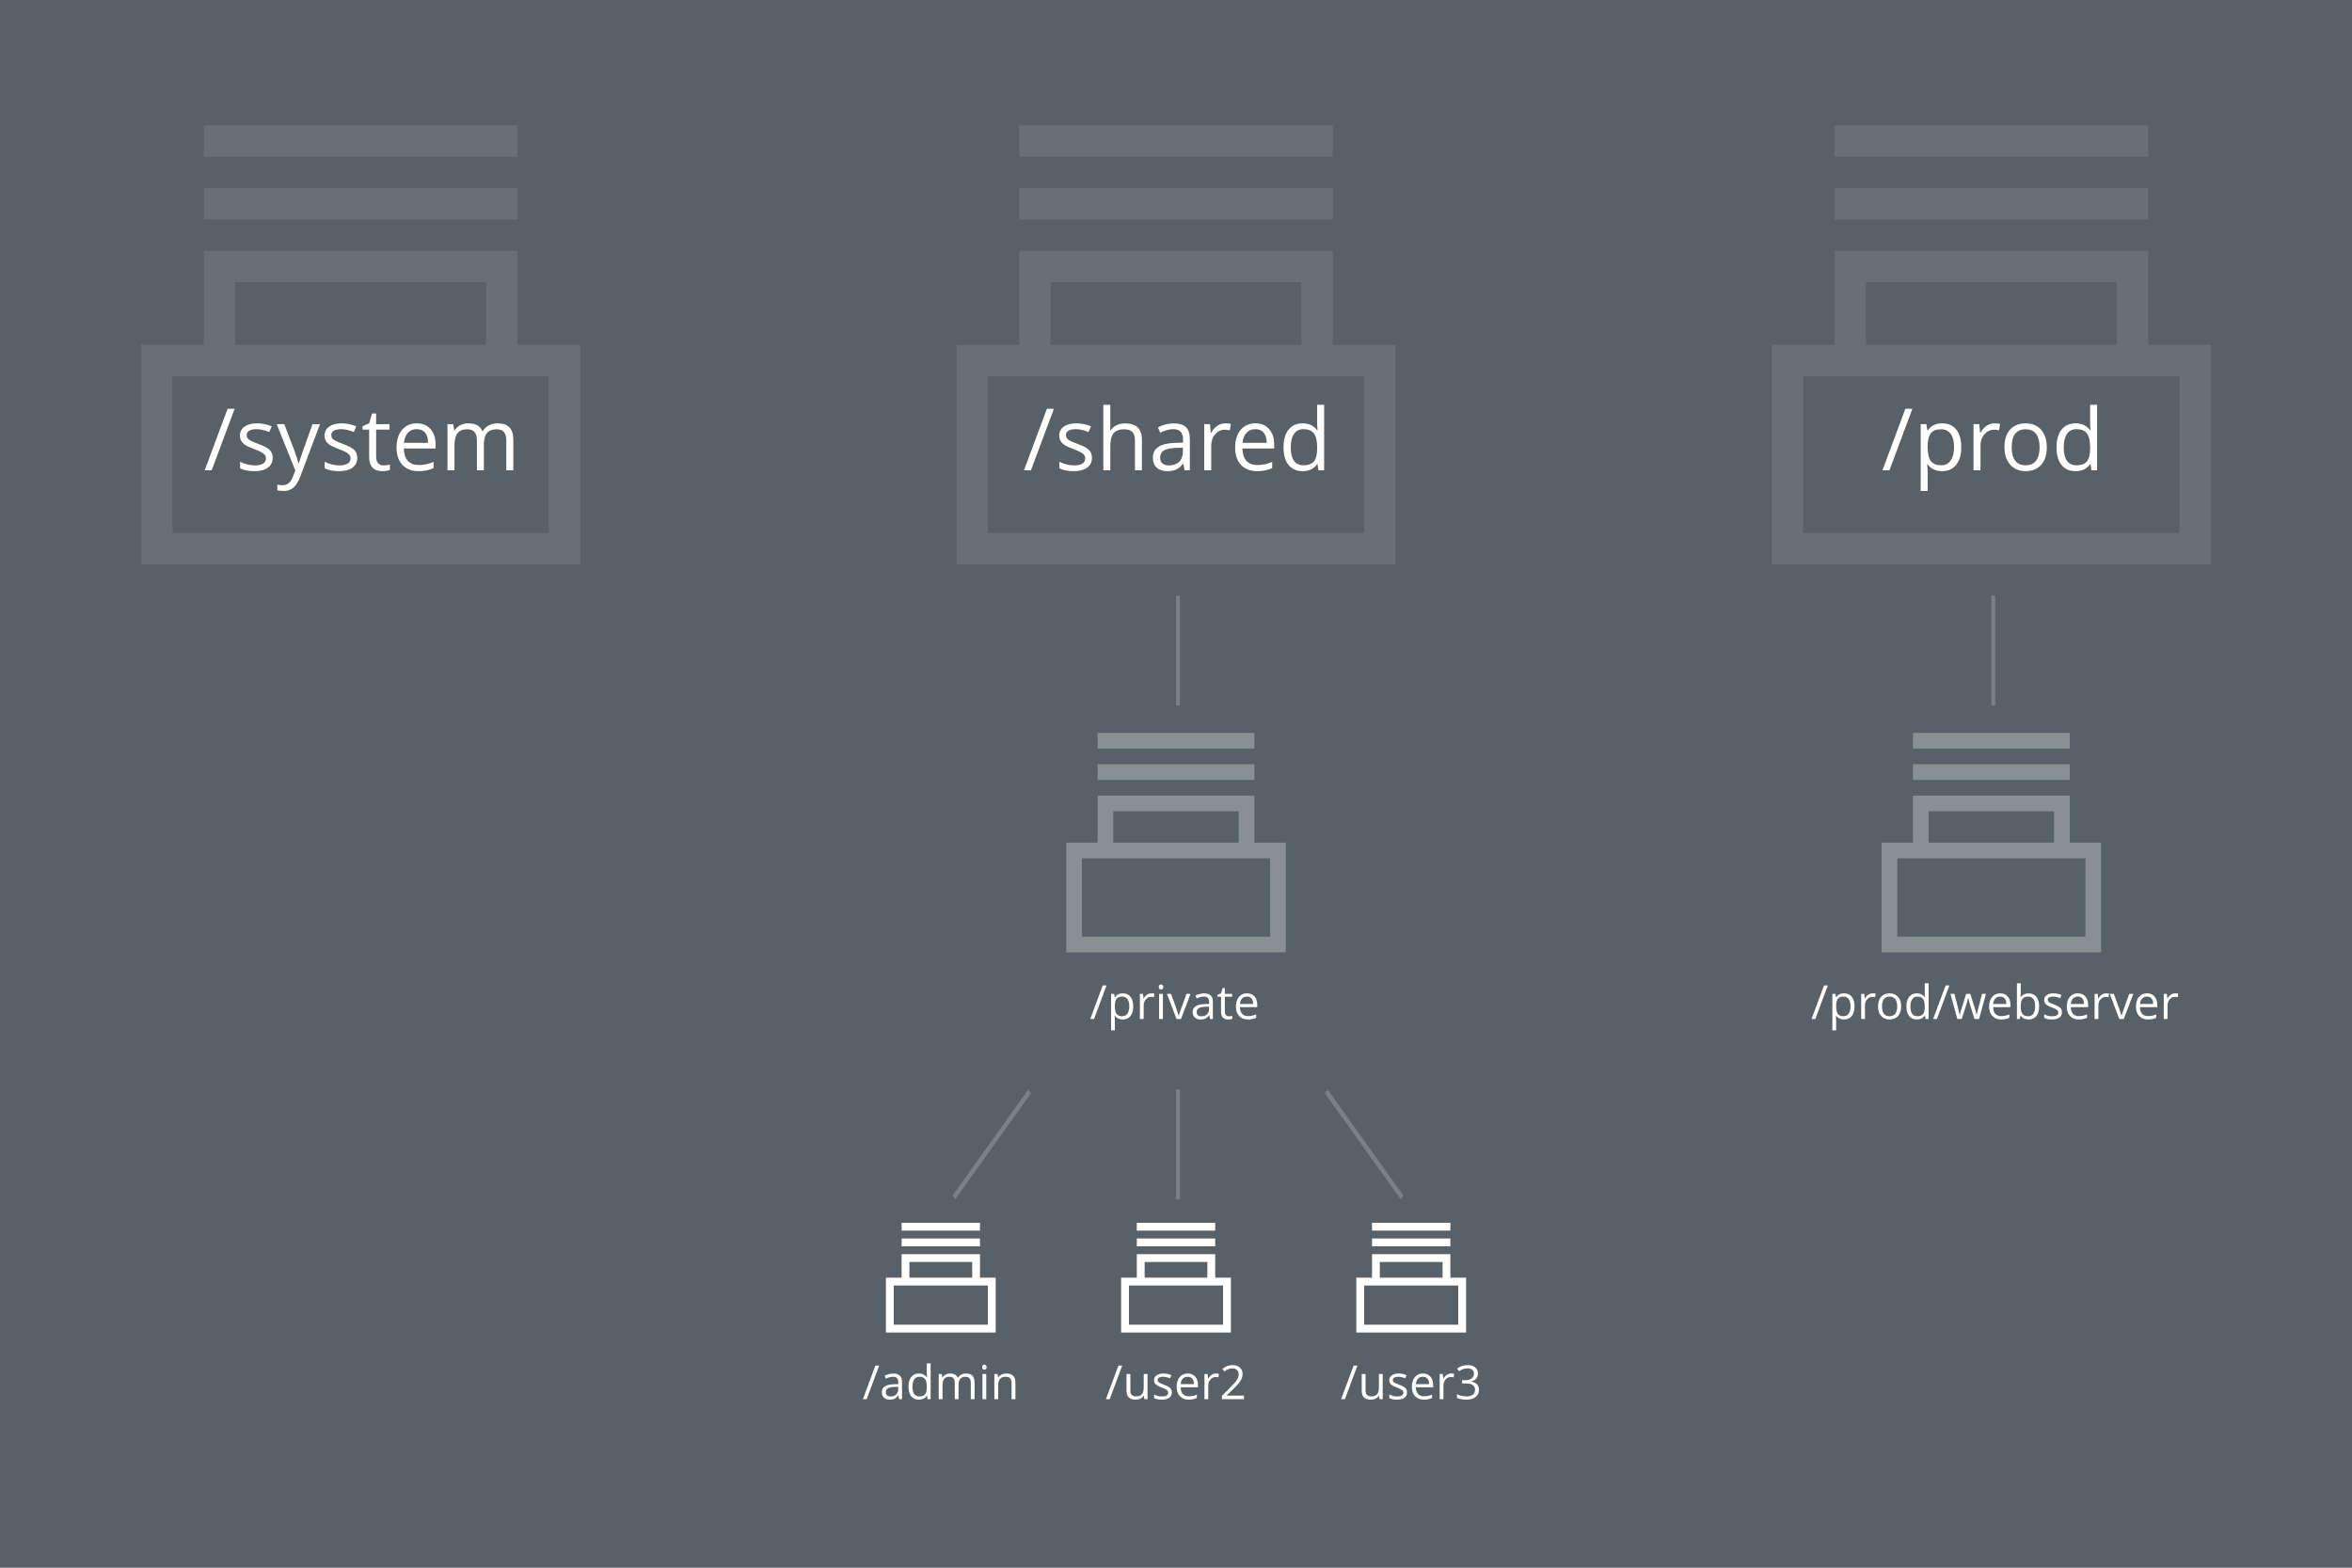
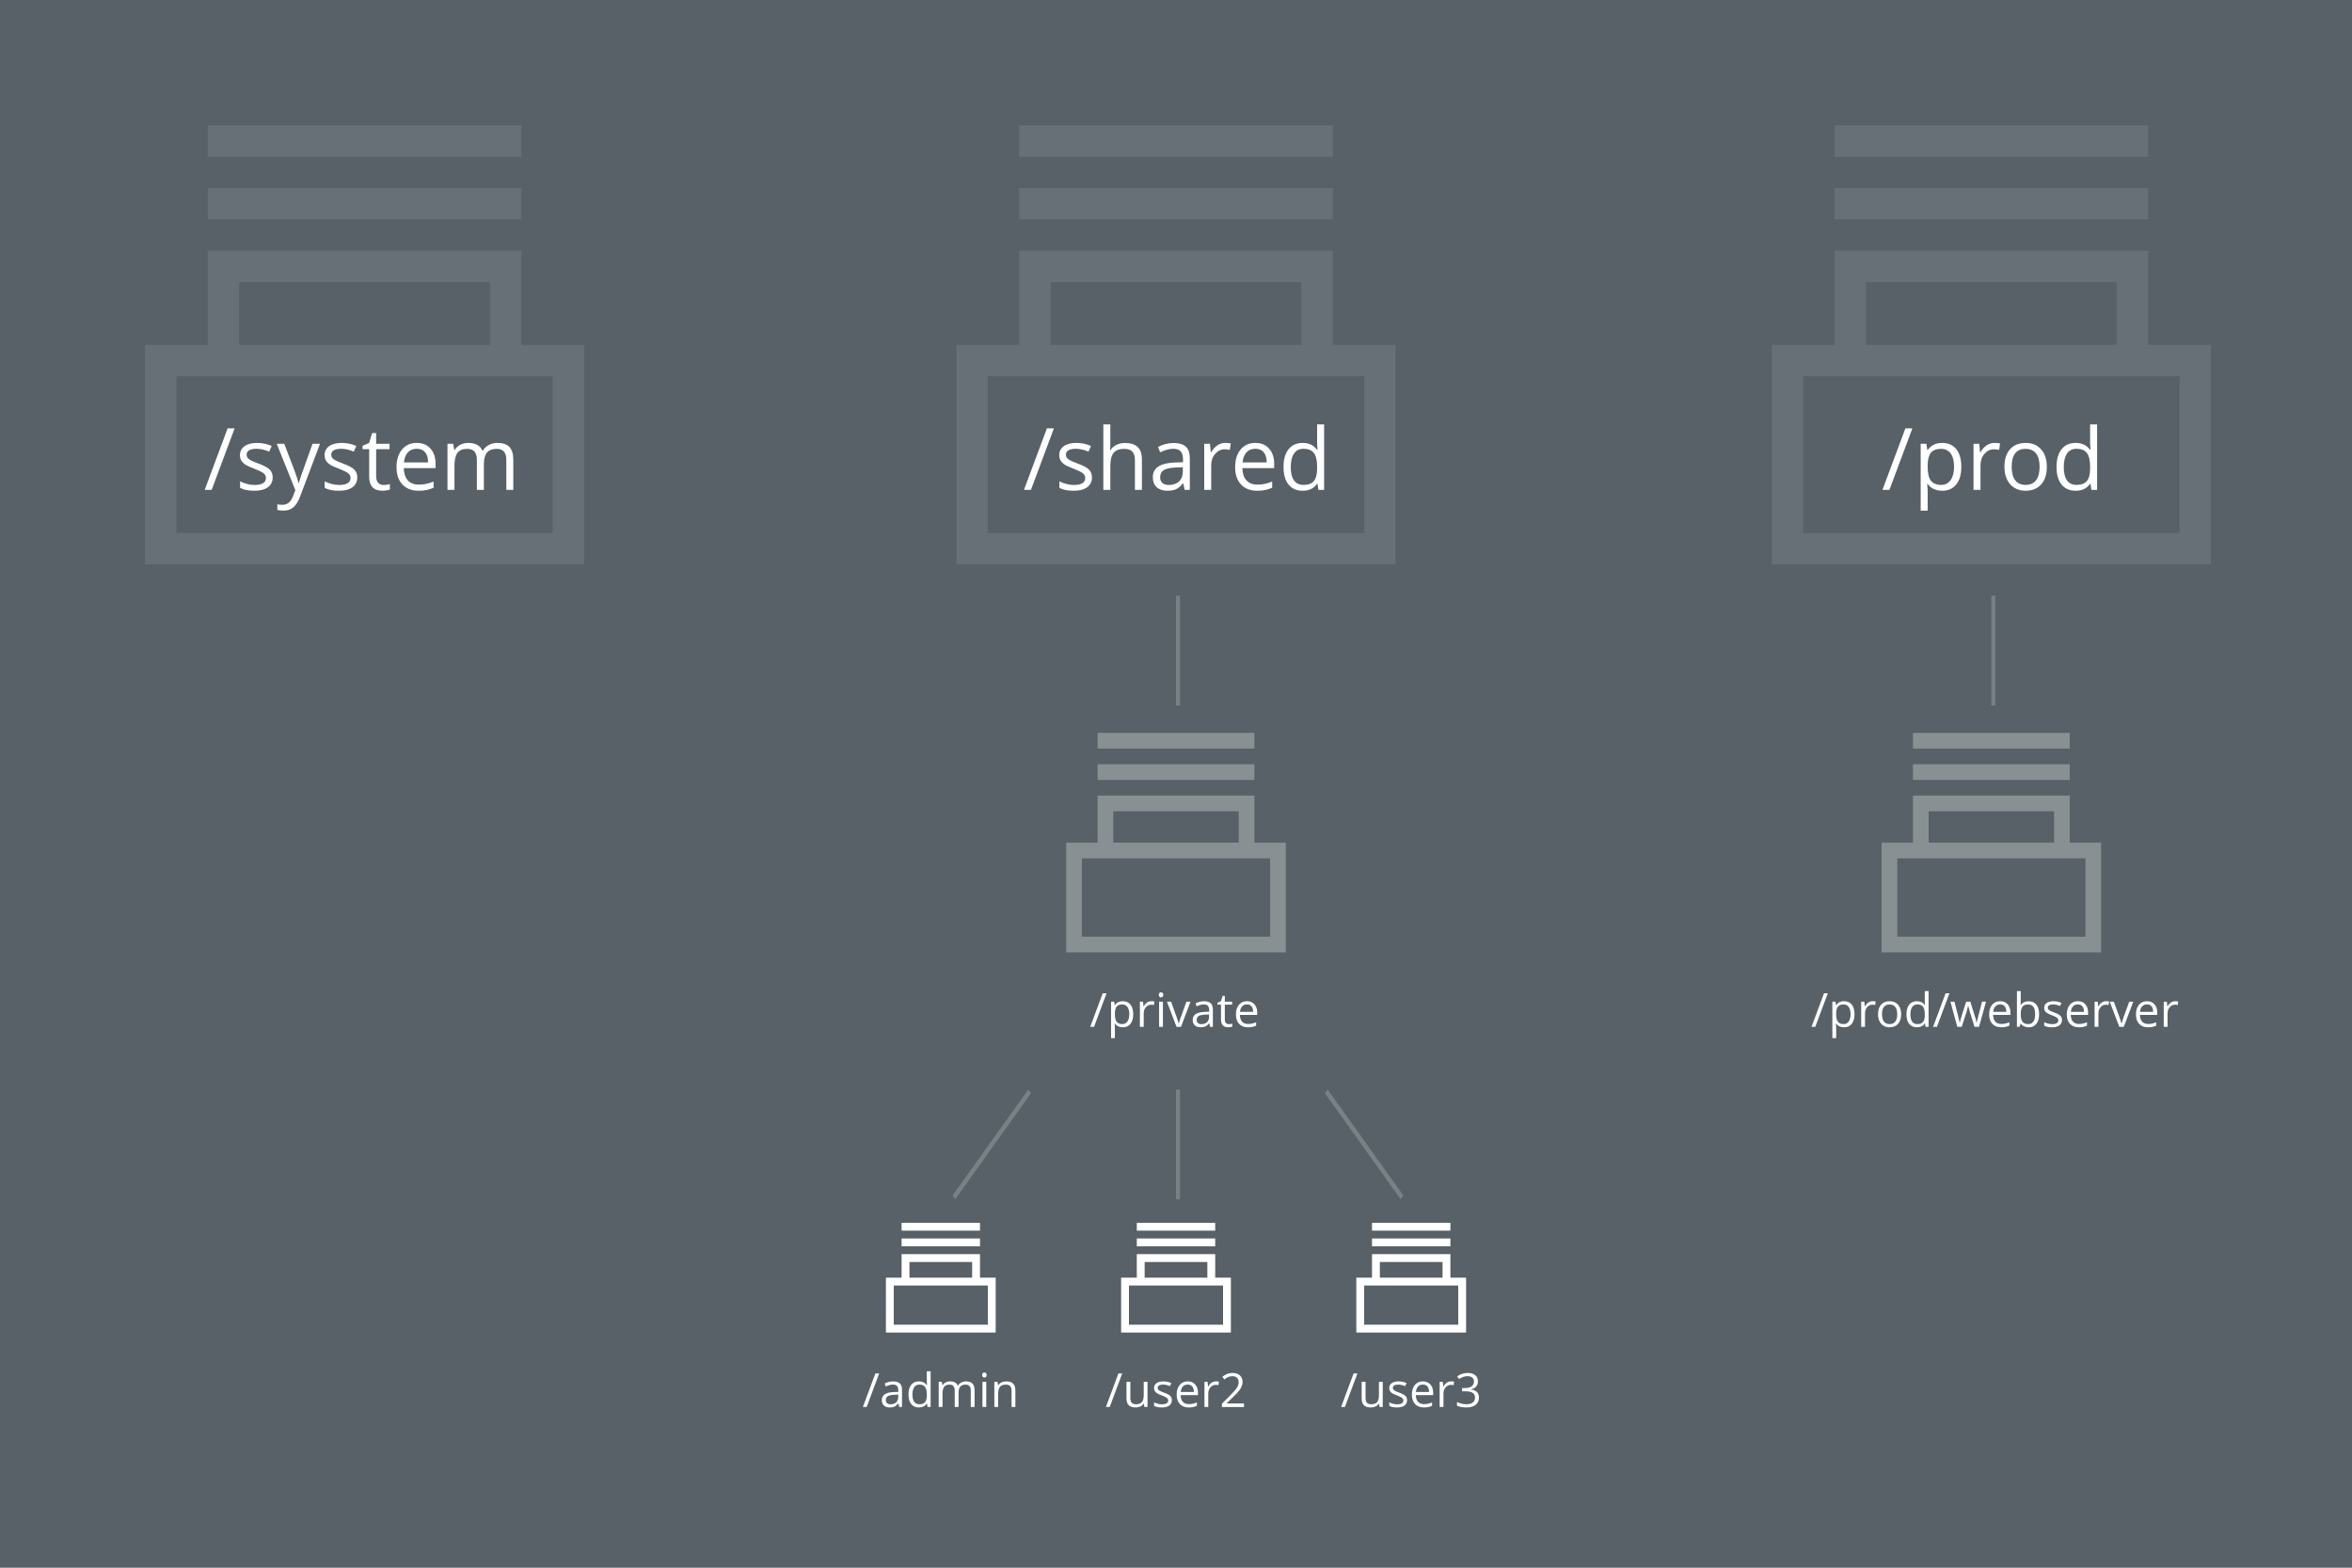
<svg xmlns="http://www.w3.org/2000/svg" width="600" height="400" viewBox="0 0 600 400">
  <g fill="none" fill-rule="evenodd">
    <path fill="#576167" d="M0 0h600v400H0z" />
-     <path d="M132 88V64H52v24H36v56h112V88h-16zM60 72h64v16H60V72zm80 64H44V96h96v40zm-8-88H52v8h80v-8zm0-16H52v8h80v-8zM340 88V64h-80v24h-16v56h112V88h-16zm-72-16h64v16h-64V72zm80 64h-96V96h96v40zm-8-88h-80v8h80v-8zm0-16h-80v8h80v-8z" fill="#FFF" fill-rule="nonzero" opacity=".1" />
+     <path d="M133 88V64H53v24H37v56h112V88h-16zM61 72h64v16H61V72zm80 64H45V96h96v40zm-8-88H53v8h80v-8zm0-16H53v8h80v-8zM340 88V64h-80v24h-16v56h112V88h-16zm-72-16h64v16h-64V72zm80 64h-96V96h96v40zm-8-88h-80v8h80v-8zm0-16h-80v8h80v-8z" fill="#FFF" fill-rule="nonzero" opacity=".1" />
    <path d="M320 215v-12h-40v12h-8v28h56v-28h-8zm-36-8h32v8h-32v-8zm40 32h-48v-20h48v20zm-4-44h-40v4h40v-4zm0-8h-40v4h40v-4z" fill="#FFF" fill-rule="nonzero" opacity=".3" />
    <path d="M250 326v-6h-20v6h-4v14h28v-14h-4zm-18-4h16v4h-16v-4zm20 16h-24v-10h24v10zm-2-22h-20v2h20v-2zm0-4h-20v2h20v-2zM310 326v-6h-20v6h-4v14h28v-14h-4zm-18-4h16v4h-16v-4zm20 16h-24v-10h24v10zm-2-22h-20v2h20v-2zm0-4h-20v2h20v-2zM370 326v-6h-20v6h-4v14h28v-14h-4zm-18-4h16v4h-16v-4zm20 16h-24v-10h24v10zm-2-22h-20v2h20v-2zm0-4h-20v2h20v-2z" fill="#FFF" fill-rule="nonzero" />
    <path d="M528 215v-12h-40v12h-8v28h56v-28h-8zm-36-8h32v8h-32v-8zm40 32h-48v-20h48v20zm-4-44h-40v4h40v-4zm0-8h-40v4h40v-4z" fill="#FFF" fill-rule="nonzero" opacity=".3" />
    <path d="M548 88V64h-80v24h-16v56h112V88h-16zm-72-16h64v16h-64V72zm80 64h-96V96h96v40zm-8-88h-80v8h80v-8zm0-16h-80v8h80v-8z" fill="#FFF" fill-rule="nonzero" opacity=".1" />
-     <text font-family="OpenSans, Open Sans" font-size="22" fill="#FFF">
-       <tspan x="52" y="120">/system</tspan>
-     </text>
-     <text font-family="OpenSans, Open Sans" font-size="22" fill="#FFF">
-       <tspan x="261" y="120">/shared</tspan>
-     </text>
-     <text font-family="OpenSans, Open Sans" font-size="12" fill="#FFF">
-       <tspan x="278" y="260">/private</tspan>
-     </text>
-     <text font-family="OpenSans, Open Sans" font-size="12" fill="#FFF">
-       <tspan x="220" y="357">/admin</tspan>
-     </text>
-     <text font-family="OpenSans, Open Sans" font-size="12" fill="#FFF">
-       <tspan x="282" y="357">/user2</tspan>
-     </text>
-     <text font-family="OpenSans, Open Sans" font-size="12" fill="#FFF">
-       <tspan x="342" y="357">/user3</tspan>
-     </text>
-     <text font-family="OpenSans, Open Sans" font-size="12" fill="#FFF">
-       <tspan x="462" y="260">/prod/webserver</tspan>
-     </text>
-     <text font-family="OpenSans, Open Sans" font-size="22" fill="#FFF">
-       <tspan x="480" y="120">/prod</tspan>
-     </text>
+     <path d="M59.853 109.295L53.998 125h-1.783l5.854-15.705h1.783zm9.71 12.493c0 1.096-.408 1.94-1.224 2.535-.818.595-1.963.892-3.44.892-1.56 0-2.777-.247-3.65-.74v-1.656a8.832 8.832 0 0 0 1.82.676 7.603 7.603 0 0 0 1.874.247c.93 0 1.647-.148 2.15-.446.5-.297.75-.75.75-1.36 0-.457-.198-.85-.595-1.175-.4-.326-1.174-.71-2.327-1.155-1.096-.408-1.875-.764-2.337-1.068-.46-.306-.805-.65-1.03-1.038-.226-.387-.34-.85-.34-1.386 0-.96.39-1.717 1.172-2.272.78-.555 1.85-.832 3.212-.832 1.267 0 2.506.258 3.716.773l-.633 1.45c-1.182-.487-2.253-.73-3.212-.73-.844 0-1.482.132-1.91.397-.43.265-.646.63-.646 1.096 0 .315.08.584.242.806.16.222.42.433.78.633.357.2 1.044.49 2.06.87 1.398.51 2.34 1.02 2.832 1.537.49.515.735 1.163.735 1.944zm1.032-8.56h1.912l2.578 6.712c.566 1.533.917 2.64 1.053 3.32h.086c.093-.365.288-.99.585-1.875.296-.884 1.268-3.604 2.916-8.158h1.912l-5.06 13.406c-.5 1.325-1.087 2.265-1.756 2.82-.67.555-1.492.832-2.466.832-.544 0-1.08-.06-1.61-.182v-1.43c.393.087.833.13 1.32.13 1.225 0 2.1-.688 2.62-2.063l.657-1.676-4.748-11.837zm20.55 8.56c0 1.096-.41 1.94-1.225 2.535-.816.595-1.962.892-3.438.892-1.56 0-2.778-.247-3.652-.74v-1.656a8.832 8.832 0 0 0 1.82.676 7.603 7.603 0 0 0 1.875.247c.93 0 1.648-.148 2.15-.446.5-.297.75-.75.75-1.36 0-.457-.198-.85-.595-1.175-.398-.326-1.173-.71-2.326-1.155-1.096-.408-1.875-.764-2.337-1.068-.46-.306-.805-.65-1.03-1.038-.226-.387-.34-.85-.34-1.386 0-.96.39-1.717 1.172-2.272.78-.555 1.85-.832 3.21-.832 1.268 0 2.507.258 3.717.773l-.633 1.45c-1.182-.487-2.253-.73-3.212-.73-.845 0-1.483.132-1.912.397-.43.265-.645.63-.645 1.096 0 .315.08.584.242.806.16.222.42.433.78.633.357.2 1.044.49 2.06.87 1.398.51 2.34 1.02 2.832 1.537.49.515.735 1.163.735 1.944zm6.703 1.955c.315 0 .62-.023.913-.07a5.91 5.91 0 0 0 .7-.145v1.365c-.194.093-.48.17-.855.23-.376.06-.714.092-1.015.092-2.278 0-3.416-1.2-3.416-3.6v-7.003h-1.687v-.86l1.687-.74.752-2.514h1.03v2.73h3.417v1.384h-3.416v6.93c0 .708.168 1.252.505 1.632.337.38.798.57 1.386.57zm8.937 1.472c-1.74 0-3.113-.53-4.12-1.59-1.006-1.06-1.51-2.532-1.51-4.415 0-1.898.47-3.405 1.403-4.522.935-1.118 2.19-1.676 3.765-1.676 1.476 0 2.643.485 3.502 1.455.86.97 1.29 2.25 1.29 3.84v1.13h-8.11c.035 1.38.384 2.43 1.046 3.146.664.716 1.596 1.074 2.8 1.074 1.267 0 2.52-.265 3.76-.795v1.59a9.437 9.437 0 0 1-1.79.586c-.56.118-1.24.177-2.035.177zm-.483-10.71c-.946 0-1.7.308-2.26.924-.564.615-.895 1.467-.995 2.555h6.155c0-1.124-.25-1.985-.752-2.583-.5-.598-1.217-.897-2.148-.897zM129.162 125v-7.66c0-.937-.2-1.64-.602-2.11-.4-.47-1.025-.704-1.87-.704-1.11 0-1.93.32-2.46.956-.53.638-.794 1.62-.794 2.944V125h-1.784v-7.66c0-.937-.2-1.64-.6-2.11-.402-.47-1.03-.704-1.88-.704-1.118 0-1.936.335-2.456 1.005-.52.67-.778 1.768-.778 3.293V125h-1.784v-11.773h1.45l.29 1.61h.086c.337-.572.812-1.02 1.424-1.342.612-.322 1.298-.483 2.057-.483 1.84 0 3.045.666 3.61 1.998h.086c.35-.616.86-1.103 1.526-1.46.666-.36 1.425-.538 2.277-.538 1.33 0 2.328.342 2.99 1.026.663.684.994 1.777.994 3.28V125h-1.783zM268.853 109.295L262.998 125h-1.783l5.854-15.705h1.783zm9.71 12.493c0 1.096-.408 1.94-1.224 2.535-.818.595-1.963.892-3.44.892-1.56 0-2.777-.247-3.65-.74v-1.656a8.833 8.833 0 0 0 1.82.676 7.603 7.603 0 0 0 1.874.247c.93 0 1.647-.148 2.15-.446.5-.297.75-.75.75-1.36 0-.457-.198-.85-.595-1.175-.4-.326-1.174-.71-2.327-1.155-1.096-.408-1.875-.764-2.337-1.068-.46-.306-.805-.65-1.03-1.038-.226-.387-.34-.85-.34-1.386 0-.96.39-1.717 1.172-2.272.78-.555 1.85-.832 3.212-.832 1.267 0 2.506.258 3.716.773l-.633 1.45c-1.182-.487-2.253-.73-3.212-.73-.844 0-1.482.132-1.91.397-.43.265-.646.63-.646 1.096 0 .315.08.584.242.806.16.222.42.433.78.633.357.2 1.044.49 2.06.87 1.398.51 2.34 1.02 2.832 1.537.49.515.735 1.163.735 1.944zM289.52 125v-7.616c0-.96-.218-1.676-.655-2.15-.437-.47-1.12-.708-2.052-.708-1.238 0-2.143.337-2.712 1.01-.568.673-.853 1.776-.853 3.31V125h-1.783v-16.715h1.783v5.06c0 .608-.03 1.113-.086 1.514h.11c.35-.566.85-1.012 1.497-1.338.648-.326 1.388-.49 2.218-.49 1.44 0 2.52.343 3.24 1.027.72.683 1.08 1.77 1.08 3.26V125h-1.784zm12.687 0l-.354-1.676h-.086c-.588.738-1.173 1.237-1.757 1.5-.583.26-1.312.39-2.186.39-1.167 0-2.082-.3-2.744-.9-.663-.603-.994-1.46-.994-2.57 0-2.376 1.9-3.623 5.704-3.737l1.998-.065v-.73c0-.924-.2-1.606-.596-2.046-.398-.44-1.033-.66-1.907-.66-.98 0-2.09.3-3.33.9l-.548-1.363a8.38 8.38 0 0 1 1.907-.74c.69-.18 1.384-.27 2.08-.27 1.402 0 2.442.312 3.12.935.676.623 1.014 1.622 1.014 2.997V125h-1.32zm-4.028-1.257c1.11 0 1.98-.304 2.614-.913.634-.61.95-1.46.95-2.557v-1.063l-1.782.075c-1.418.05-2.44.27-3.067.66-.627.39-.94.998-.94 1.822 0 .644.195 1.135.586 1.47.39.338.937.506 1.64.506zm14.393-10.73c.523 0 .992.042 1.407.128l-.247 1.655a6.074 6.074 0 0 0-1.29-.16c-.95 0-1.766.386-2.443 1.16-.676.772-1.015 1.736-1.015 2.89V125h-1.783v-11.773h1.472l.204 2.18h.086c.437-.766.963-1.357 1.58-1.772a3.555 3.555 0 0 1 2.03-.623zm8.143 12.202c-1.74 0-3.114-.53-4.12-1.59-1.006-1.06-1.51-2.532-1.51-4.415 0-1.898.468-3.405 1.403-4.522.933-1.118 2.188-1.676 3.764-1.676 1.475 0 2.642.485 3.502 1.455.86.97 1.29 2.25 1.29 3.84v1.13h-8.11c.034 1.38.383 2.43 1.046 3.146.662.716 1.595 1.074 2.798 1.074 1.268 0 2.52-.265 3.76-.795v1.59a9.437 9.437 0 0 1-1.79.586c-.56.118-1.24.177-2.034.177zm-.484-10.71c-.945 0-1.7.308-2.26.924-.563.615-.894 1.467-.994 2.555h6.155c0-1.124-.25-1.985-.752-2.583-.5-.598-1.217-.897-2.148-.897zm15.867 8.916H336c-.824 1.197-2.055 1.795-3.695 1.795-1.54 0-2.738-.527-3.594-1.58-.855-1.052-1.283-2.55-1.283-4.49 0-1.94.43-3.448 1.29-4.522.858-1.074 2.054-1.61 3.587-1.61 1.597 0 2.82.58 3.673 1.74h.14l-.075-.85-.043-.827v-4.79h1.783V125h-1.45l-.236-1.58zm-3.568.302c1.218 0 2.1-.332 2.648-.994.548-.662.822-1.73.822-3.207v-.374c0-1.67-.278-2.86-.833-3.572-.556-.713-1.442-1.07-2.66-1.07-1.045 0-1.845.407-2.4 1.22-.555.813-.833 1.96-.833 3.443 0 1.504.276 2.64.827 3.405.552.767 1.36 1.15 2.428 1.15zM282.283 253.434L279.09 262h-.973l3.194-8.566h.973zm4.143 8.683c-.418 0-.8-.077-1.146-.23a2.154 2.154 0 0 1-.87-.713h-.07c.047.375.07.73.07 1.066v2.643h-.973v-9.305h.792l.133.88h.047c.25-.353.54-.606.873-.763a2.654 2.654 0 0 1 1.143-.234c.85 0 1.51.292 1.97.874.464.582.696 1.398.696 2.45 0 1.054-.236 1.873-.706 2.457-.47.585-1.124.877-1.96.877zm-.14-5.83c-.657 0-1.132.182-1.425.545-.292.363-.442.94-.45 1.734v.217c0 .903.15 1.548.45 1.937.302.388.785.583 1.45.583.553 0 .988-.225 1.302-.674.315-.45.472-1.07.472-1.86 0-.8-.157-1.414-.472-1.84-.314-.43-.757-.643-1.327-.643zm7.435-.826c.286 0 .542.024.768.07l-.134.904c-.266-.06-.5-.088-.704-.088-.52 0-.963.21-1.333.633-.37.42-.553.946-.553 1.575V262h-.973v-6.422h.804l.11 1.19h.048c.238-.418.525-.74.86-.967a1.94 1.94 0 0 1 1.11-.34zm2.942 6.54h-.973v-6.422h.972V262zm-1.055-8.162c0-.223.055-.386.164-.49a.573.573 0 0 1 .412-.155c.156 0 .29.053.404.16.113.104.17.266.17.485 0 .22-.057.382-.17.49a.567.567 0 0 1-.404.16.562.562 0 0 1-.41-.16c-.11-.108-.165-.27-.165-.49zM300.13 262l-2.437-6.422h1.043l1.383 3.81c.312.89.495 1.467.55 1.733h.047c.043-.206.18-.635.407-1.285.23-.65.74-2.07 1.538-4.257h1.043L301.268 262h-1.137zm8.556 0l-.194-.914h-.047c-.32.402-.64.675-.958.817-.318.143-.716.214-1.192.214-.637 0-1.136-.164-1.497-.492-.36-.328-.542-.795-.542-1.4 0-1.297 1.037-1.977 3.11-2.04l1.09-.035v-.398c0-.504-.107-.876-.324-1.116-.217-.24-.564-.36-1.04-.36-.535 0-1.14.163-1.817.492l-.298-.745a4.57 4.57 0 0 1 1.04-.404 4.504 4.504 0 0 1 1.133-.147c.766 0 1.333.17 1.703.51.37.34.553.884.553 1.634V262h-.72zm-2.198-.686c.606 0 1.08-.166 1.427-.498.346-.332.52-.796.52-1.394v-.58l-.974.04c-.773.028-1.33.148-1.672.36-.342.214-.513.545-.513.994 0 .352.107.62.32.803.213.183.51.274.893.274zm6.996 0c.172 0 .338-.012.498-.038.16-.025.288-.05.38-.08v.745c-.104.052-.26.094-.465.127-.205.034-.39.05-.553.05-1.242 0-1.864-.654-1.864-1.963v-3.82h-.92v-.47l.92-.403.41-1.37h.563v1.488h1.863v.756h-1.863v3.78c0 .386.092.683.276.89.182.207.434.31.754.31zm4.875.803c-.95 0-1.7-.29-2.248-.867-.55-.578-.823-1.38-.823-2.408 0-1.035.254-1.858.764-2.467.51-.61 1.194-.914 2.053-.914.805 0 1.442.266 1.91.795.47.53.704 1.227.704 2.095v.615h-4.423c.02.754.21 1.326.57 1.717.362.39.87.586 1.528.586.69 0 1.375-.145 2.05-.434v.867c-.343.15-.67.256-.975.32a5.483 5.483 0 0 1-1.11.097zm-.264-5.842c-.516 0-.927.168-1.234.504-.306.335-.487.8-.542 1.394h3.358c0-.613-.137-1.083-.41-1.41-.274-.326-.664-.49-1.172-.49zM224.283 350.434L221.09 359h-.973l3.194-8.566h.973zm5.104 8.566l-.194-.914h-.047c-.32.402-.64.675-.958.817-.318.143-.715.214-1.192.214-.637 0-1.136-.164-1.497-.492-.362-.328-.543-.795-.543-1.4 0-1.297 1.037-1.977 3.11-2.04l1.09-.035v-.398c0-.504-.107-.876-.324-1.116-.217-.24-.563-.36-1.04-.36-.535 0-1.14.163-1.816.492l-.3-.745a4.57 4.57 0 0 1 1.04-.404 4.504 4.504 0 0 1 1.135-.147c.765 0 1.333.17 1.702.51.37.34.553.884.553 1.634V359h-.72zm-2.198-.686c.605 0 1.08-.166 1.426-.498.346-.332.52-.796.52-1.394v-.58l-.974.04c-.773.028-1.33.148-1.673.36-.343.214-.513.545-.513.994 0 .352.106.62.32.803.212.183.51.274.892.274zm9.292-.175h-.052c-.45.65-1.12.977-2.016.977-.84 0-1.493-.287-1.96-.86-.467-.575-.7-1.392-.7-2.45 0-1.06.234-1.88.703-2.467.47-.586 1.12-.88 1.957-.88.87 0 1.54.317 2.004.95h.076l-.04-.463-.024-.45v-2.614h.972V359h-.79l-.13-.86zm-1.945.163c.664 0 1.146-.18 1.444-.542.3-.36.45-.944.45-1.748v-.205c0-.91-.152-1.56-.454-1.95-.303-.387-.787-.582-1.45-.582-.57 0-1.007.222-1.31.665-.303.444-.454 1.07-.454 1.878 0 .82.15 1.44.45 1.858.302.418.743.627 1.325.627zm13.113.697v-4.178c0-.51-.11-.895-.328-1.15-.218-.257-.558-.385-1.02-.385-.605 0-1.052.174-1.34.522-.29.346-.435.88-.435 1.604V359h-.972v-4.178c0-.51-.11-.895-.328-1.15-.22-.257-.56-.385-1.026-.385-.608 0-1.054.183-1.338.548-.283.365-.424.964-.424 1.796V359h-.973v-6.422h.79l.16.88h.046c.185-.313.443-.558.777-.733a2.372 2.372 0 0 1 1.122-.264c1.003 0 1.66.364 1.968 1.09h.047c.19-.335.47-.6.832-.796a2.582 2.582 0 0 1 1.242-.293c.726 0 1.27.187 1.63.56.362.374.543.97.543 1.79V359h-.973zm3.95 0h-.973v-6.422h.973V359zm-1.055-8.162c0-.223.055-.386.164-.49a.573.573 0 0 1 .41-.155c.155 0 .29.053.403.16.114.104.17.266.17.485 0 .22-.056.382-.17.49a.567.567 0 0 1-.404.16.562.562 0 0 1-.41-.16c-.11-.108-.165-.27-.165-.49zm7.512 8.162v-4.154c0-.524-.12-.914-.358-1.172-.24-.258-.612-.387-1.12-.387-.672 0-1.164.182-1.476.545-.313.363-.47.963-.47 1.8V359h-.972v-6.422h.79l.16.88h.046c.2-.317.48-.562.838-.736.36-.174.76-.26 1.2-.26.775 0 1.357.185 1.747.56.39.372.586.968.586 1.79V359h-.973zM286.283 350.434L283.09 359h-.973l3.194-8.566h.973zm2.07 2.144v4.166c0 .524.118.914.356 1.172.237.258.61.387 1.118.387.672 0 1.163-.184 1.474-.55.31-.368.466-.968.466-1.8v-3.375h.972V359h-.803l-.14-.86h-.053c-.2.315-.475.557-.83.725a2.787 2.787 0 0 1-1.21.252c-.78 0-1.365-.185-1.754-.556-.388-.37-.583-.964-.583-1.78v-4.202h.985zm10.592 4.67c0 .598-.222 1.06-.668 1.383-.445.325-1.07.487-1.875.487-.85 0-1.515-.135-1.992-.404v-.902c.31.157.64.28.993.37.354.09.695.134 1.023.134.508 0 .898-.08 1.172-.243.273-.16.41-.408.41-.74 0-.25-.11-.464-.325-.642-.217-.177-.64-.387-1.27-.63-.597-.222-1.02-.416-1.273-.582a1.74 1.74 0 0 1-.563-.566 1.475 1.475 0 0 1-.184-.756c0-.523.212-.936.638-1.24.427-.302 1.01-.453 1.753-.453.692 0 1.367.142 2.028.423l-.345.79c-.645-.265-1.23-.398-1.752-.398-.46 0-.81.073-1.043.217-.234.145-.352.344-.352.598 0 .172.044.318.132.44.088.12.23.236.425.345.195.11.57.268 1.125.475.762.277 1.276.556 1.544.837.268.282.4.635.4 1.06zm4.295 1.87c-.95 0-1.698-.29-2.247-.868-.55-.578-.823-1.38-.823-2.408 0-1.035.255-1.858.765-2.467.51-.61 1.194-.914 2.053-.914.805 0 1.442.266 1.91.795.47.53.704 1.227.704 2.095v.615h-4.424c.02.754.21 1.326.57 1.717.362.39.87.586 1.527.586.692 0 1.375-.145 2.05-.434v.867c-.343.15-.668.256-.974.32a5.483 5.483 0 0 1-1.11.097zm-.263-5.843c-.516 0-.927.168-1.234.504-.306.335-.487.8-.542 1.394h3.36c0-.613-.138-1.083-.412-1.41-.273-.326-.664-.49-1.17-.49zm7.212-.814c.285 0 .54.024.767.07l-.135.904c-.265-.06-.5-.088-.703-.088-.52 0-.965.21-1.334.633-.37.42-.554.946-.554 1.575V359h-.972v-6.422h.803l.11 1.19h.048c.24-.418.526-.74.862-.967a1.94 1.94 0 0 1 1.107-.34zm7.154 6.54h-5.63v-.838l2.255-2.267c.686-.696 1.14-1.192 1.358-1.49.22-.296.383-.585.492-.866.11-.282.164-.585.164-.91 0-.456-.138-.818-.416-1.086-.277-.268-.662-.4-1.154-.4-.355 0-.692.057-1.01.174-.32.118-.674.33-1.064.64l-.516-.663c.79-.656 1.65-.984 2.578-.984.805 0 1.436.207 1.893.62.457.41.685.965.685 1.66 0 .543-.152 1.08-.457 1.61-.304.532-.875 1.204-1.71 2.017l-1.875 1.834v.048h4.406V359zM346.283 350.434L343.09 359h-.973l3.194-8.566h.973zm2.07 2.144v4.166c0 .524.118.914.356 1.172.237.258.61.387 1.118.387.672 0 1.163-.184 1.474-.55.31-.368.466-.968.466-1.8v-3.375h.972V359h-.803l-.14-.86h-.053c-.2.315-.475.557-.83.725a2.787 2.787 0 0 1-1.21.252c-.78 0-1.365-.185-1.754-.556-.388-.37-.583-.964-.583-1.78v-4.202h.985zm10.592 4.67c0 .598-.222 1.06-.668 1.383-.445.325-1.07.487-1.875.487-.85 0-1.515-.135-1.992-.404v-.902c.31.157.64.28.993.37.354.09.695.134 1.023.134.508 0 .898-.08 1.172-.243.273-.16.41-.408.41-.74 0-.25-.11-.464-.325-.642-.217-.177-.64-.387-1.27-.63-.597-.222-1.02-.416-1.273-.582a1.74 1.74 0 0 1-.563-.566 1.475 1.475 0 0 1-.184-.756c0-.523.212-.936.638-1.24.427-.302 1.01-.453 1.753-.453.692 0 1.367.142 2.028.423l-.345.79c-.645-.265-1.23-.398-1.752-.398-.46 0-.81.073-1.043.217-.234.145-.352.344-.352.598 0 .172.044.318.132.44.088.12.23.236.425.345.195.11.57.268 1.125.475.762.277 1.276.556 1.544.837.268.282.4.635.4 1.06zm4.295 1.87c-.95 0-1.698-.29-2.247-.868-.55-.578-.823-1.38-.823-2.408 0-1.035.255-1.858.765-2.467.51-.61 1.194-.914 2.053-.914.805 0 1.442.266 1.91.795.47.53.704 1.227.704 2.095v.615h-4.424c.02.754.21 1.326.57 1.717.362.39.87.586 1.527.586.692 0 1.375-.145 2.05-.434v.867c-.343.15-.668.256-.974.32a5.483 5.483 0 0 1-1.11.097zm-.263-5.843c-.516 0-.927.168-1.234.504-.306.335-.487.8-.542 1.394h3.36c0-.613-.138-1.083-.412-1.41-.273-.326-.664-.49-1.17-.49zm7.212-.814c.285 0 .54.024.767.07l-.135.904c-.265-.06-.5-.088-.703-.088-.52 0-.965.21-1.334.633-.37.42-.554.946-.554 1.575V359h-.972v-6.422h.803l.11 1.19h.048c.24-.418.526-.74.862-.967a1.94 1.94 0 0 1 1.107-.34zm6.83-.01c0 .546-.152.993-.458 1.34-.307.35-.742.58-1.304.698v.047c.687.086 1.197.305 1.53.656.33.353.497.814.497 1.384 0 .817-.283 1.445-.85 1.884-.566.44-1.37.66-2.414.66-.452 0-.867-.035-1.244-.103a4.26 4.26 0 0 1-1.098-.36v-.926c.37.182.766.322 1.186.417.42.096.818.144 1.193.144 1.48 0 2.22-.58 2.22-1.74 0-1.038-.816-1.558-2.45-1.558h-.843v-.838h.856c.668 0 1.197-.147 1.588-.442.39-.295.586-.704.586-1.228 0-.418-.144-.746-.43-.984-.288-.238-.678-.357-1.17-.357-.375 0-.728.05-1.06.152-.333.1-.71.29-1.137.562l-.492-.656a4.103 4.103 0 0 1 1.215-.652 4.42 4.42 0 0 1 1.45-.237c.833 0 1.48.19 1.94.572.46.38.69.903.69 1.567zM466.283 253.434L463.09 262h-.973l3.194-8.566h.973zm4.143 8.683c-.418 0-.8-.077-1.146-.23a2.154 2.154 0 0 1-.87-.713h-.07c.047.375.07.73.07 1.066v2.643h-.973v-9.305h.792l.133.88h.047c.25-.353.54-.606.873-.763a2.654 2.654 0 0 1 1.143-.234c.85 0 1.51.292 1.97.874.464.582.696 1.398.696 2.45 0 1.054-.236 1.873-.706 2.457-.47.585-1.124.877-1.96.877zm-.14-5.83c-.657 0-1.132.182-1.425.545-.292.363-.442.94-.45 1.734v.217c0 .903.15 1.548.45 1.937.302.388.785.583 1.45.583.553 0 .988-.225 1.302-.674.315-.45.472-1.07.472-1.86 0-.8-.157-1.414-.472-1.84-.314-.43-.757-.643-1.327-.643zm7.435-.826c.286 0 .542.024.768.07l-.134.904c-.266-.06-.5-.088-.704-.088-.52 0-.963.21-1.333.633-.37.42-.553.946-.553 1.575V262h-.973v-6.422h.804l.11 1.19h.048c.238-.418.525-.74.86-.967a1.94 1.94 0 0 1 1.11-.34zm7.272 3.323c0 1.047-.263 1.864-.79 2.452-.528.588-1.257.882-2.186.882-.575 0-1.084-.135-1.53-.404a2.668 2.668 0 0 1-1.03-1.16c-.243-.504-.364-1.094-.364-1.77 0-1.047.262-1.862.785-2.446.523-.584 1.25-.876 2.18-.876.898 0 1.612.3 2.14.897.53.598.795 1.407.795 2.426zm-4.892 0c0 .82.164 1.446.492 1.875.328.43.81.645 1.447.645.636 0 1.12-.214 1.45-.642.33-.427.494-1.053.494-1.877 0-.816-.165-1.436-.495-1.86-.33-.424-.818-.636-1.463-.636-.636 0-1.117.21-1.44.627-.325.418-.487 1.04-.487 1.87zm10.968 2.356h-.052c-.45.65-1.12.977-2.016.977-.84 0-1.493-.287-1.96-.86-.467-.575-.7-1.392-.7-2.45 0-1.06.234-1.88.703-2.467.47-.586 1.12-.88 1.957-.88.87 0 1.54.317 2.004.95h.076l-.04-.463-.024-.45v-2.614h.972V262h-.79l-.13-.86zm-1.945.163c.664 0 1.146-.18 1.444-.542.3-.36.45-.944.45-1.748v-.205c0-.91-.153-1.56-.455-1.95-.303-.387-.787-.582-1.45-.582-.57 0-1.008.222-1.31.665-.303.444-.454 1.07-.454 1.878 0 .82.15 1.44.45 1.858.302.418.743.627 1.325.627zm8.18-7.87L494.11 262h-.973l3.193-8.566h.973zM503.7 262l-1.177-3.768c-.074-.23-.212-.753-.416-1.57h-.046a21.48 21.48 0 0 1-.41 1.582L500.438 262h-1.125l-1.752-6.422h1.02l.946 3.686c.217.843.34 1.412.372 1.705h.047c.043-.224.113-.512.208-.866.096-.353.18-.633.25-.84l1.177-3.686h1.055l1.148 3.686c.22.672.367 1.236.446 1.693h.045a6.21 6.21 0 0 1 .126-.65c.07-.293.477-1.87 1.223-4.73h1.008L504.856 262H503.7zm6.804.117c-.95 0-1.698-.29-2.247-.867-.55-.578-.823-1.38-.823-2.408 0-1.035.254-1.858.764-2.467.51-.61 1.195-.914 2.054-.914.805 0 1.44.266 1.91.795.47.53.703 1.227.703 2.095v.615h-4.424c.02.754.21 1.326.573 1.717.36.39.87.586 1.526.586.69 0 1.374-.145 2.05-.434v.867c-.344.15-.67.256-.976.32a5.483 5.483 0 0 1-1.11.097zm-.264-5.842c-.515 0-.927.168-1.233.504-.307.335-.487.8-.542 1.394h3.357c0-.613-.136-1.083-.41-1.41-.273-.326-.664-.49-1.172-.49zm7.272-.802c.843 0 1.5.288 1.966.864.466.576.7 1.392.7 2.446 0 1.055-.236 1.874-.706 2.458-.47.585-1.124.877-1.96.877-.418 0-.8-.077-1.146-.23a2.154 2.154 0 0 1-.87-.713h-.07l-.205.826h-.697v-9.117h.973v2.215c0 .496-.016.94-.047 1.336h.046c.453-.64 1.125-.96 2.016-.96zm-.14.814c-.665 0-1.143.19-1.436.57-.293.382-.44 1.024-.44 1.926 0 .903.15 1.548.45 1.937.302.388.784.583 1.45.583.596 0 1.04-.218 1.334-.654.293-.436.44-1.062.44-1.88 0-.834-.147-1.457-.44-1.868-.293-.41-.746-.615-1.36-.615zm8.648 3.96c0 .6-.223 1.06-.668 1.384-.446.325-1.07.487-1.875.487-.852 0-1.516-.135-1.993-.404v-.902c.31.157.64.28.994.37.353.09.694.134 1.022.134.508 0 .898-.08 1.172-.243.273-.16.41-.408.41-.74 0-.25-.108-.464-.325-.642-.217-.177-.64-.387-1.27-.63-.596-.222-1.02-.416-1.273-.582a1.74 1.74 0 0 1-.563-.566 1.475 1.475 0 0 1-.183-.756c0-.523.213-.936.638-1.24.426-.302 1.01-.453 1.752-.453.692 0 1.368.142 2.028.423l-.346.79c-.645-.265-1.23-.398-1.753-.398-.46 0-.808.073-1.043.217-.234.145-.35.344-.35.598 0 .172.043.318.13.44.088.12.23.236.425.345.195.11.57.268 1.124.475.762.277 1.277.556 1.544.837.268.282.402.635.402 1.06zm4.294 1.87c-.95 0-1.698-.29-2.247-.867-.548-.578-.823-1.38-.823-2.408 0-1.035.255-1.858.765-2.467.51-.61 1.193-.914 2.053-.914.804 0 1.44.266 1.91.795.468.53.703 1.227.703 2.095v.615h-4.424c.02.754.21 1.326.57 1.717.363.39.87.586 1.528.586.69 0 1.375-.145 2.05-.434v.867c-.343.15-.67.256-.975.32a5.483 5.483 0 0 1-1.11.097zm-.263-5.842c-.515 0-.926.168-1.233.504-.306.335-.487.8-.542 1.394h3.358c0-.613-.137-1.083-.41-1.41-.274-.326-.664-.49-1.172-.49zm7.214-.814c.285 0 .54.024.767.07l-.134.904c-.265-.06-.5-.088-.703-.088-.52 0-.964.21-1.333.633-.37.42-.553.946-.553 1.575V262h-.973v-6.422h.803l.11 1.19h.048c.238-.418.525-.74.86-.967a1.94 1.94 0 0 1 1.11-.34zm3.375 6.54l-2.44-6.422h1.044l1.383 3.81c.312.89.496 1.467.55 1.733h.048c.043-.206.178-.635.407-1.285.228-.65.74-2.07 1.538-4.257h1.043L541.775 262h-1.136zm7.317.117c-.95 0-1.698-.29-2.247-.867-.55-.578-.823-1.38-.823-2.408 0-1.035.255-1.858.764-2.467.51-.61 1.196-.914 2.055-.914.805 0 1.44.266 1.91.795.47.53.703 1.227.703 2.095v.615h-4.423c.02.754.21 1.326.57 1.717.362.39.87.586 1.527.586.692 0 1.375-.145 2.05-.434v.867c-.343.15-.668.256-.975.32a5.483 5.483 0 0 1-1.11.097zm-.264-5.842c-.515 0-.926.168-1.233.504-.307.335-.487.8-.542 1.394h3.357c0-.613-.136-1.083-.41-1.41-.273-.326-.664-.49-1.172-.49zm7.213-.814c.285 0 .54.024.768.07l-.135.904c-.267-.06-.5-.088-.704-.088-.52 0-.964.21-1.333.633-.37.42-.554.946-.554 1.575V262h-.973v-6.422h.802l.11 1.19h.048c.238-.418.525-.74.86-.967a1.94 1.94 0 0 1 1.108-.34zM487.853 109.295L481.998 125h-1.783l5.854-15.705h1.783zm7.594 15.92c-.766 0-1.466-.142-2.1-.424a3.95 3.95 0 0 1-1.595-1.305h-.13c.087.688.13 1.34.13 1.955v4.845h-1.783v-17.058h1.45l.246 1.61h.086c.458-.644.992-1.11 1.6-1.396.61-.285 1.308-.428 2.095-.428 1.56 0 2.766.533 3.615 1.6.85 1.067 1.273 2.564 1.273 4.49 0 1.934-.432 3.436-1.294 4.507-.862 1.07-2.06 1.605-3.593 1.605zm-.258-10.69c-1.204 0-2.074.334-2.61 1-.538.666-.814 1.726-.828 3.18v.398c0 1.654.276 2.837.827 3.55.55.712 1.435 1.07 2.652 1.07 1.017 0 1.814-.413 2.39-1.237.577-.823.865-1.958.865-3.405 0-1.467-.288-2.593-.864-3.377-.577-.785-1.388-1.177-2.434-1.177zm13.63-1.513c.524 0 .993.043 1.41.13l-.25 1.653a6.074 6.074 0 0 0-1.288-.16c-.952 0-1.767.386-2.443 1.16-.678.772-1.017 1.736-1.017 2.89V125h-1.783v-11.773h1.472l.204 2.18h.086c.437-.766.963-1.357 1.58-1.772a3.555 3.555 0 0 1 2.03-.623zm13.332 6.09c0 1.92-.483 3.418-1.45 4.496-.967 1.078-2.302 1.617-4.007 1.617-1.052 0-1.987-.247-2.803-.74-.817-.496-1.447-1.204-1.89-2.128-.445-.924-.667-2.006-.667-3.244 0-1.92.48-3.415 1.44-4.485.96-1.07 2.29-1.606 3.996-1.606 1.648 0 2.956.548 3.927 1.643.97 1.096 1.455 2.578 1.455 4.448zm-8.97 0c0 1.504.3 2.65.903 3.438.602.788 1.486 1.182 2.653 1.182 1.168 0 2.054-.392 2.66-1.177.604-.784.907-1.93.907-3.442 0-1.497-.303-2.634-.908-3.41-.605-.778-1.5-1.167-2.68-1.167-1.168 0-2.048.384-2.643 1.15-.594.766-.89 1.908-.89 3.427zm20.11 4.32h-.097c-.823 1.195-2.055 1.793-3.695 1.793-1.54 0-2.737-.527-3.593-1.58-.856-1.052-1.284-2.55-1.284-4.49 0-1.94.43-3.448 1.29-4.522.858-1.074 2.054-1.61 3.587-1.61 1.597 0 2.822.58 3.674 1.74h.14l-.076-.85-.043-.827v-4.79h1.784V125h-1.452l-.236-1.58zm-3.566.3c1.217 0 2.1-.332 2.648-.994.547-.662.82-1.73.82-3.207v-.374c0-1.67-.276-2.86-.83-3.572-.556-.713-1.442-1.07-2.66-1.07-1.045 0-1.846.407-2.4 1.22-.556.813-.833 1.96-.833 3.443 0 1.504.276 2.64.828 3.405.55.767 1.36 1.15 2.428 1.15z" fill="#FFF" />
    <path fill="#FFF" opacity=".2" d="M300 152h1v28h-1zM508 152h1v28h-1zM300 278h1v28h-1zM338.69 278l-.69.966L357.31 306l.69-.966zM262.31 278l.69.966L243.69 306l-.69-.966z" />
  </g>
</svg>
